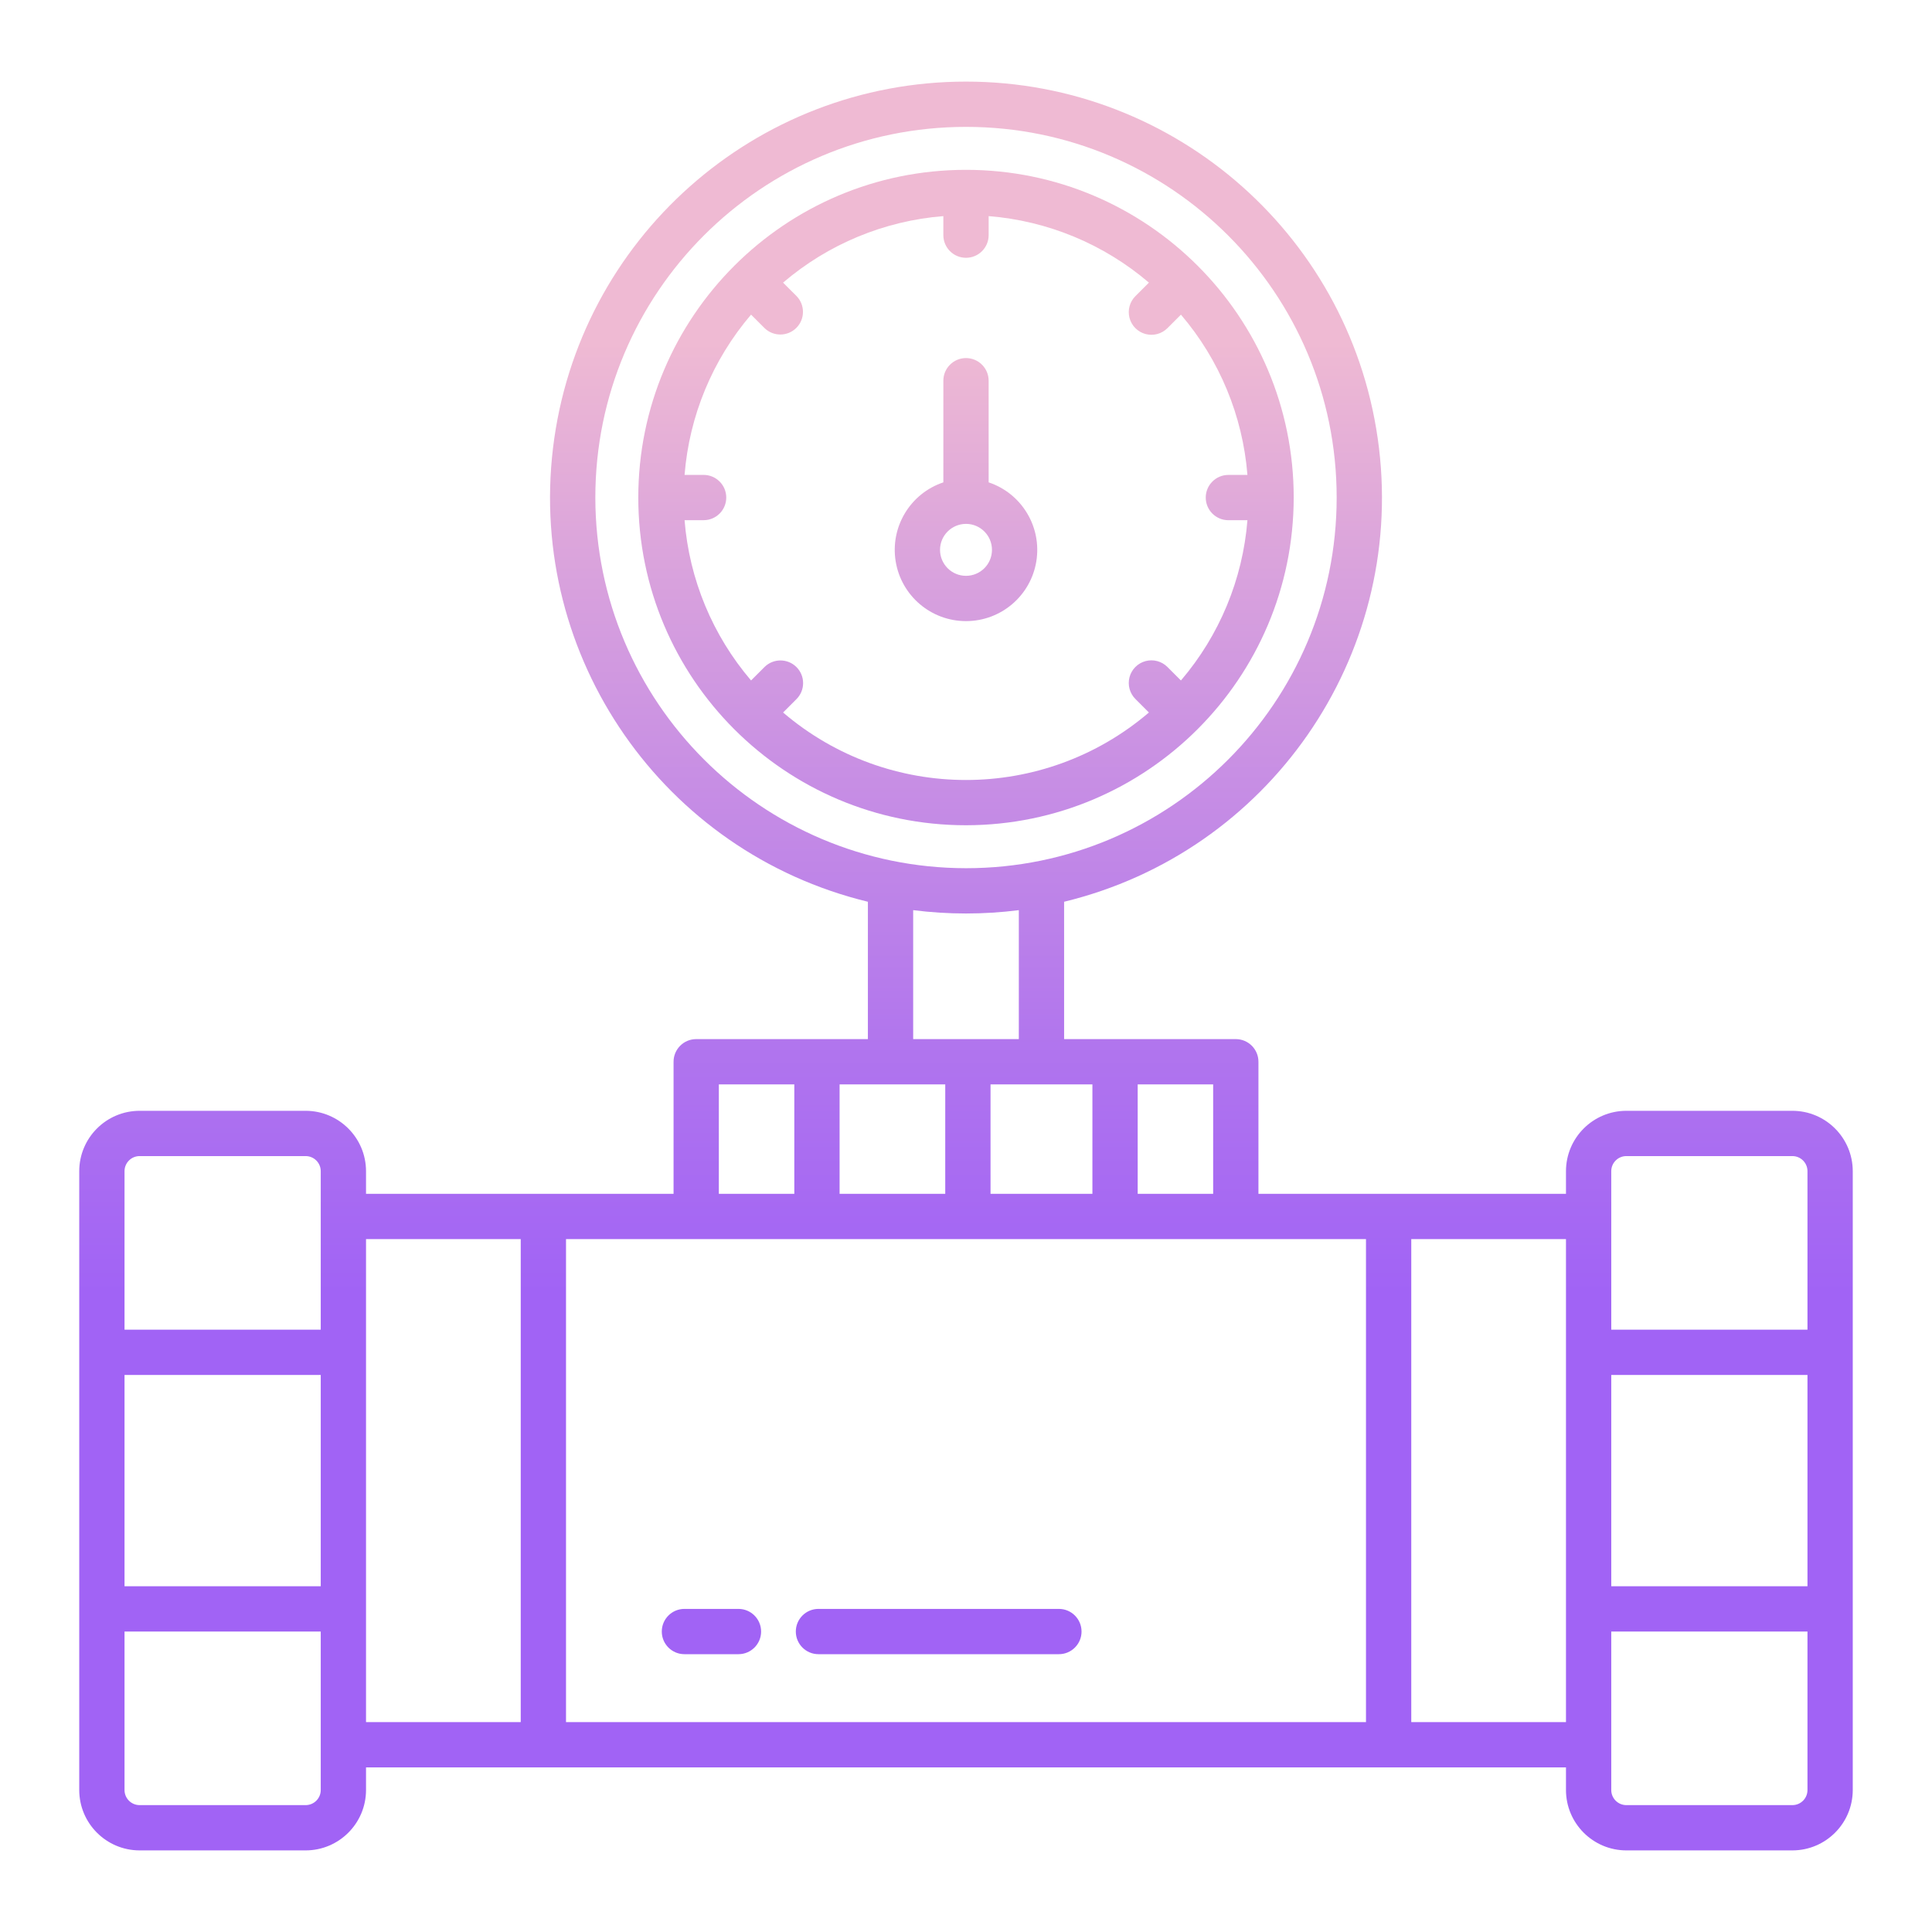
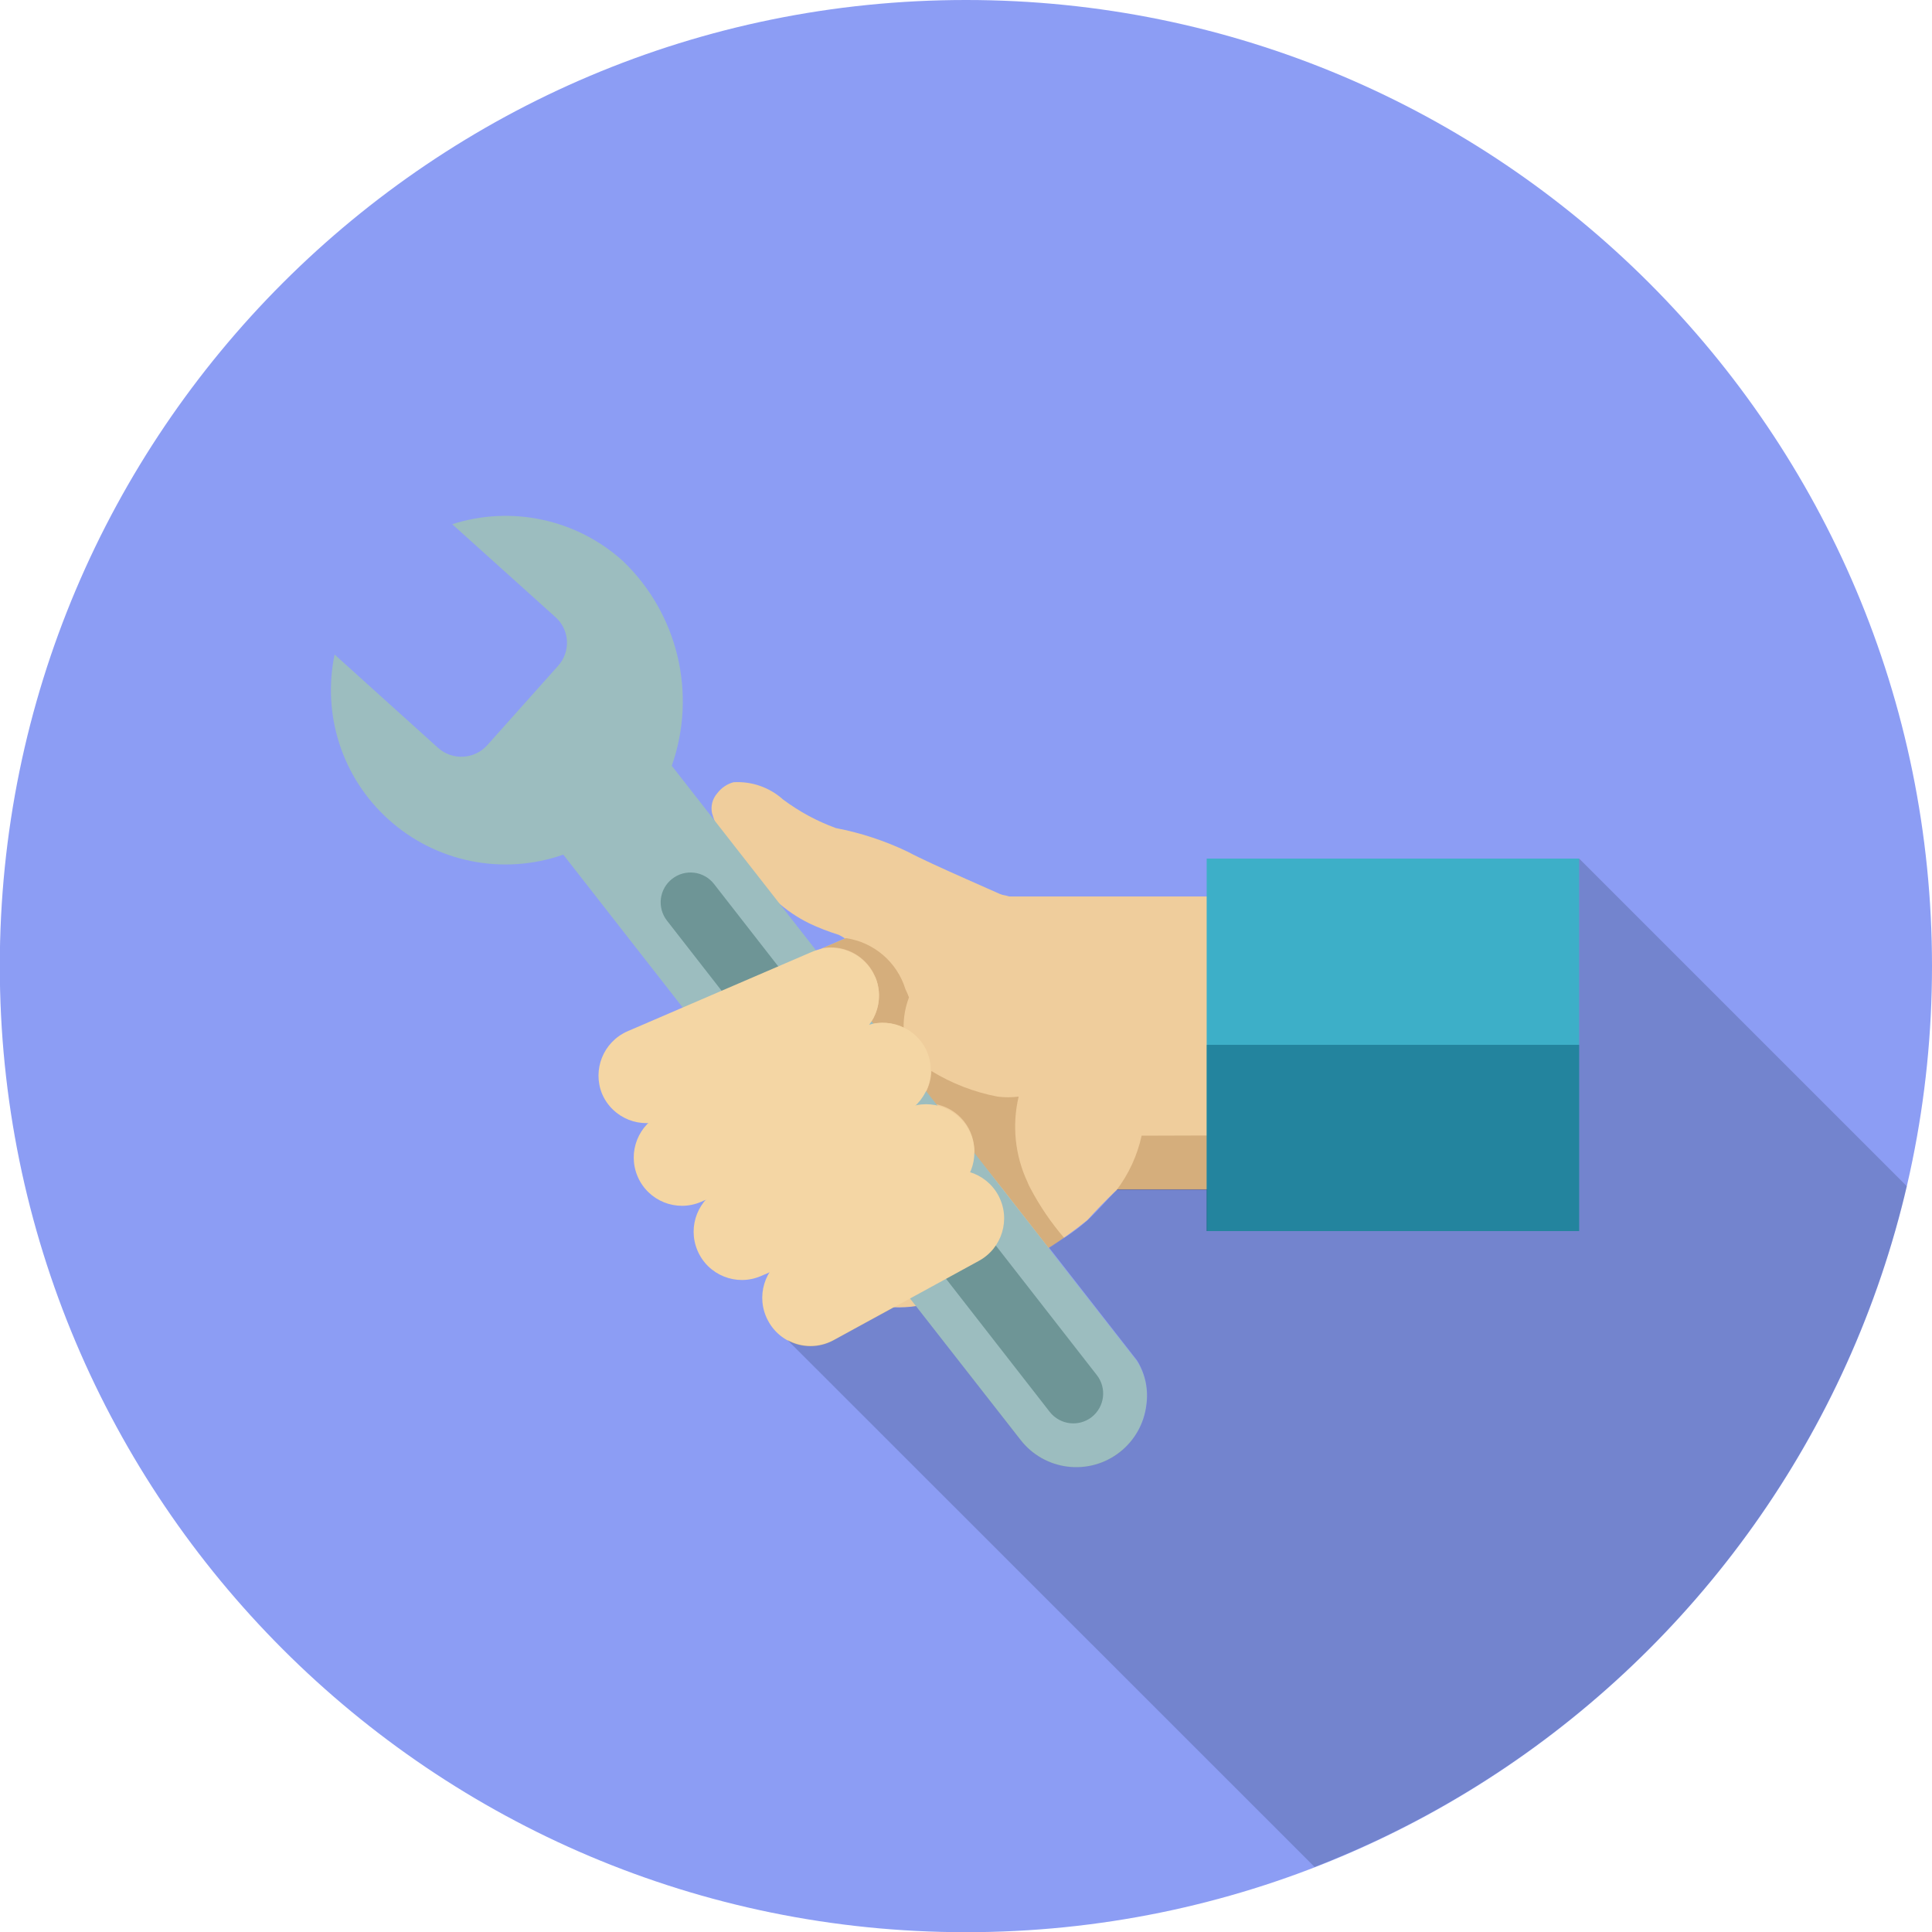
- <svg xmlns="http://www.w3.org/2000/svg" xmlns:xlink="http://www.w3.org/1999/xlink" id="Layer_1" height="512" viewBox="0 0 512 512" width="512" data-name="Layer 1">
-   <linearGradient id="linear-gradient" gradientUnits="userSpaceOnUse" x1="188.541" x2="188.541" y1="483.758" y2="46.074">
-     <stop offset=".322" stop-color="#a163f5" />
-     <stop offset=".466" stop-color="#b074ee" />
-     <stop offset=".752" stop-color="#d8a1dd" />
-     <stop offset=".898" stop-color="#efbad3" />
-   </linearGradient>
-   <linearGradient id="linear-gradient-2" x1="248.76" x2="248.76" xlink:href="#linear-gradient" y1="483.758" y2="46.074" />
-   <linearGradient id="linear-gradient-3" x1="256" x2="256" xlink:href="#linear-gradient" y1="483.758" y2="46.074" />
-   <path d="m181.381 438.375h14.319a6 6 0 0 0 0-12h-14.319a6 6 0 1 0 0 12z" fill="url(#linear-gradient)" />
-   <path d="m216.9 438.375h63.719a6 6 0 0 0 0-12h-63.719a6 6 0 1 0 0 12z" fill="url(#linear-gradient-2)" />
-   <g fill="url(#linear-gradient-3)">
-     <path d="m342.846 131.855a86.846 86.846 0 1 0 -86.846 86.845 86.944 86.944 0 0 0 86.846-86.845zm-131.773 44.927a6 6 0 0 0 -8.485 0l-3.548 3.547a74.5 74.5 0 0 1 -17.624-42.474h5.048a6 6 0 1 0 0-12h-5.048a74.5 74.5 0 0 1 17.624-42.474l3.548 3.547a6 6 0 0 0 8.485-8.485l-3.548-3.543a74.5 74.5 0 0 1 42.475-17.629v5.048a6 6 0 1 0 12 0v-5.048a74.5 74.5 0 0 1 42.475 17.629l-3.548 3.548a6 6 0 1 0 8.485 8.485l3.548-3.547a74.5 74.5 0 0 1 17.624 42.474h-5.048a6 6 0 0 0 0 12h5.048a74.5 74.5 0 0 1 -17.624 42.474l-3.548-3.547a6 6 0 1 0 -8.485 8.485l3.547 3.547a74.626 74.626 0 0 1 -96.948 0l3.547-3.547a6 6 0 0 0 0-8.49z" />
-     <path d="m256 164.6a18.874 18.874 0 0 0 6-36.772v-26.935a6 6 0 0 0 -12 0v26.936a18.874 18.874 0 0 0 6 36.772zm0-25.766a6.883 6.883 0 1 1 -6.883 6.883 6.891 6.891 0 0 1 6.883-6.882z" />
-     <path d="m475 294.375h-44a16.019 16.019 0 0 0 -16 16v6h-81.5v-35a6 6 0 0 0 -6-6h-45.5v-36.4a110.23 110.23 0 1 0 -52 0v36.4h-45.5a6 6 0 0 0 -6 6v35h-81.5v-6a16.019 16.019 0 0 0 -16-16h-44a16.019 16.019 0 0 0 -16 16v164a16.019 16.019 0 0 0 16 16h44a16.019 16.019 0 0 0 16-16v-6h318v6a16.019 16.019 0 0 0 16 16h44a16.019 16.019 0 0 0 16-16v-164a16.019 16.019 0 0 0 -16-16zm-390 180a4 4 0 0 1 -4 4h-44a4 4 0 0 1 -4-4v-42h52zm0-54h-52v-56h52zm0-68h-52v-42a4 4 0 0 1 4-4h44a4 4 0 0 1 4 4zm216.5-65h20v29h-20zm-12 0v29h-27v-29zm-47.5-12v-34.175a111.177 111.177 0 0 0 28 0v34.176zm-84.23-143.52a98.23 98.23 0 1 1 98.23 98.229 98.342 98.342 0 0 1 -98.23-98.229zm64.73 155.52h28v29h-28zm-32 0h20v29h-20zm-52.5 169h-41v-128h41zm224 0h-212v-128h212zm53 0h-41v-128h41zm64 18a4 4 0 0 1 -4 4h-44a4 4 0 0 1 -4-4v-42h52zm0-54h-52v-56h52zm0-68h-52v-42a4 4 0 0 1 4-4h44a4 4 0 0 1 4 4z" />
+ <svg xmlns="http://www.w3.org/2000/svg" viewBox="0 0 97.41 97.41">
+   <defs>
+     <style>.cls-1{isolation:isolate;}.cls-2{fill:#8c9df4;}.cls-3{fill:#efcd9c;}.cls-4,.cls-8{fill:#e3d8cb;}.cls-10,.cls-12,.cls-4,.cls-6,.cls-7{mix-blend-mode:multiply;}.cls-5{fill:#3dafc8;}.cls-6{fill:#94c1ca;}.cls-9{fill:#9cbdbf;}.cls-10{fill:#b3c9c8;}.cls-11{fill:#f4d6a4;}.cls-12{fill:#d2d6d7;}</style>
+   </defs>
+   <g class="cls-1">
+     <g id="Layer_2" data-name="Layer 2">
+       <g id="Layer_1-2" data-name="Layer 1">
+         <path class="cls-2" d="M97.41,48.71A48.71,48.71,0,1,1,48.71,0,48.7,48.7,0,0,1,97.41,48.71Z" />
+         <path class="cls-3" d="M57.69,58.76a27.83,27.83,0,0,0-2.87,2.76,20.46,20.46,0,0,1-4.39,2.72l0,0-.63.27h0l-2,.89a6.26,6.26,0,0,1-8.23-3.27L37,56.55a6.26,6.26,0,0,1,3.27-8.23l6.54-2.82a6.26,6.26,0,0,1,8.23,3.28l2.42,5.6A6.21,6.21,0,0,1,57.69,58.76Z" />
+         <path class="cls-3" d="M53.55,47h0l-8.11,3a8.24,8.24,0,0,1-1-1c-.32-.32-.66-.55-1-.85a2.61,2.61,0,0,1-.24-.23h0a2.27,2.27,0,0,0-.92-.79,11.22,11.22,0,0,1-1.51-.59l.26.12a7,7,0,0,1-1.7-1.07,16.24,16.24,0,0,1-1.73-1.7A7.16,7.16,0,0,1,35.9,41v0a1.16,1.16,0,0,1,.26-1,1.54,1.54,0,0,1,.82-.56,3.42,3.42,0,0,1,2.5.87,10.38,10.38,0,0,0,2.66,1.44,14.89,14.89,0,0,1,3.62,1.19c1.18.64,4.73,2.14,5.9,2.7C52,45.77,53.28,46.8,53.55,47Z" />
+         <rect class="cls-3" x="50.26" y="45.2" width="17.14" height="14.77" />
+         <path class="cls-4" d="M67.39,57.23V60H56.3a7,7,0,0,0,1.26-2.74Z" />
+         <rect class="cls-5" x="60.84" y="43.29" width="18.78" height="18.78" />
+         <rect class="cls-6" x="60.84" y="52.68" width="18.78" height="9.39" />
+         <path class="cls-4" d="M45.83,50.29a4.09,4.09,0,0,0-.27,1.53,2.45,2.45,0,0,0-1.73-.16h0a2.43,2.43,0,0,0-2.34-3.86l1.16-.5h0a3.7,3.7,0,0,1,3,2.57A4,4,0,0,1,45.83,50.29Z" />
+         <g class="cls-7">
+           <path class="cls-8" d="M53.65,62.41l-.2.14-.25.17-.33.2-2.34-3-.27-.34-1.14-1.41a2.4,2.4,0,0,0-2-2.51l-.45-.57a2.53,2.53,0,0,0,.29-1.09,10,10,0,0,0,3.33,1.29,4.26,4.26,0,0,0,1.07,0,6.58,6.58,0,0,0,.45,4.32,2,2,0,0,0,.14.3A13.47,13.47,0,0,0,53.65,62.41Z" />
+         </g>
+         <path class="cls-9" d="M19.58,41.31a8.8,8.8,0,0,0,8.82,1.78L51.46,72.61a3.56,3.56,0,0,0,5,.61,3.56,3.56,0,0,0,1.33-2.36,3.27,3.27,0,0,0-.47-2.25l-23.45-30a9.79,9.79,0,0,0-2.47-10.33,8.82,8.82,0,0,0-8.6-1.85L28,31.11a1.73,1.73,0,0,1,.13,2.47l-3.57,4a1.76,1.76,0,0,1-2.47.13L16.87,33A8.78,8.78,0,0,0,19.58,41.31Z" />
+         <path class="cls-10" d="M52.93,71.19a1.51,1.51,0,0,0,2.11.26h0a1.51,1.51,0,0,0,.26-2.12L36,44.57a1.5,1.5,0,0,0-2.11-.26h0a1.5,1.5,0,0,0-.26,2.11Z" />
+         <path class="cls-11" d="M50.34,60.28a2.44,2.44,0,0,1-1,3.3l-7.32,4a2.42,2.42,0,0,1-3.3-1h0a2.44,2.44,0,0,1,1-3.3l7.32-4a2.44,2.44,0,0,1,3.3,1Z" />
+         <path class="cls-11" d="M48.93,57.15a2.43,2.43,0,0,1-1.27,3.19l-9.3,4a2.43,2.43,0,0,1-3.19-1.28h0a2.43,2.43,0,0,1,1.27-3.19l9.3-4a2.43,2.43,0,0,1,3.19,1.28Z" />
+         <path class="cls-11" d="M46.73,53a2.44,2.44,0,0,1-1.27,3.2L35.34,60.6a2.43,2.43,0,0,1-3.19-1.28h0a2.43,2.43,0,0,1,1.27-3.19l10.12-4.36A2.43,2.43,0,0,1,46.73,53Z" />
+         <path class="cls-11" d="M44.12,49.24a2.43,2.43,0,0,1-1.27,3.19l-9.3,4a2.43,2.43,0,0,1-3.19-1.27h0A2.44,2.44,0,0,1,31.63,52l9.29-4a2.42,2.42,0,0,1,3.2,1.27Z" />
+         <path class="cls-12" d="M96.14,59.81A48.79,48.79,0,0,1,66.28,94.13L39.7,67.56a2.43,2.43,0,0,0,2.34,0l3-1.64a5.46,5.46,0,0,0,1.14-.07l5.28,6.75a3.55,3.55,0,0,0,5,.61,3.55,3.55,0,0,0,1.34-2.36,3.37,3.37,0,0,0-.47-2.26l-4.43-5.68c.13-.07.2-.13.32-.2l.46-.31a8.87,8.87,0,0,0,1.17-.89c.56-.52,1-1.07,1.5-1.55h4.52v2.11H79.62V43.29Z" />
+       </g>
+     </g>
  </g>
</svg>
